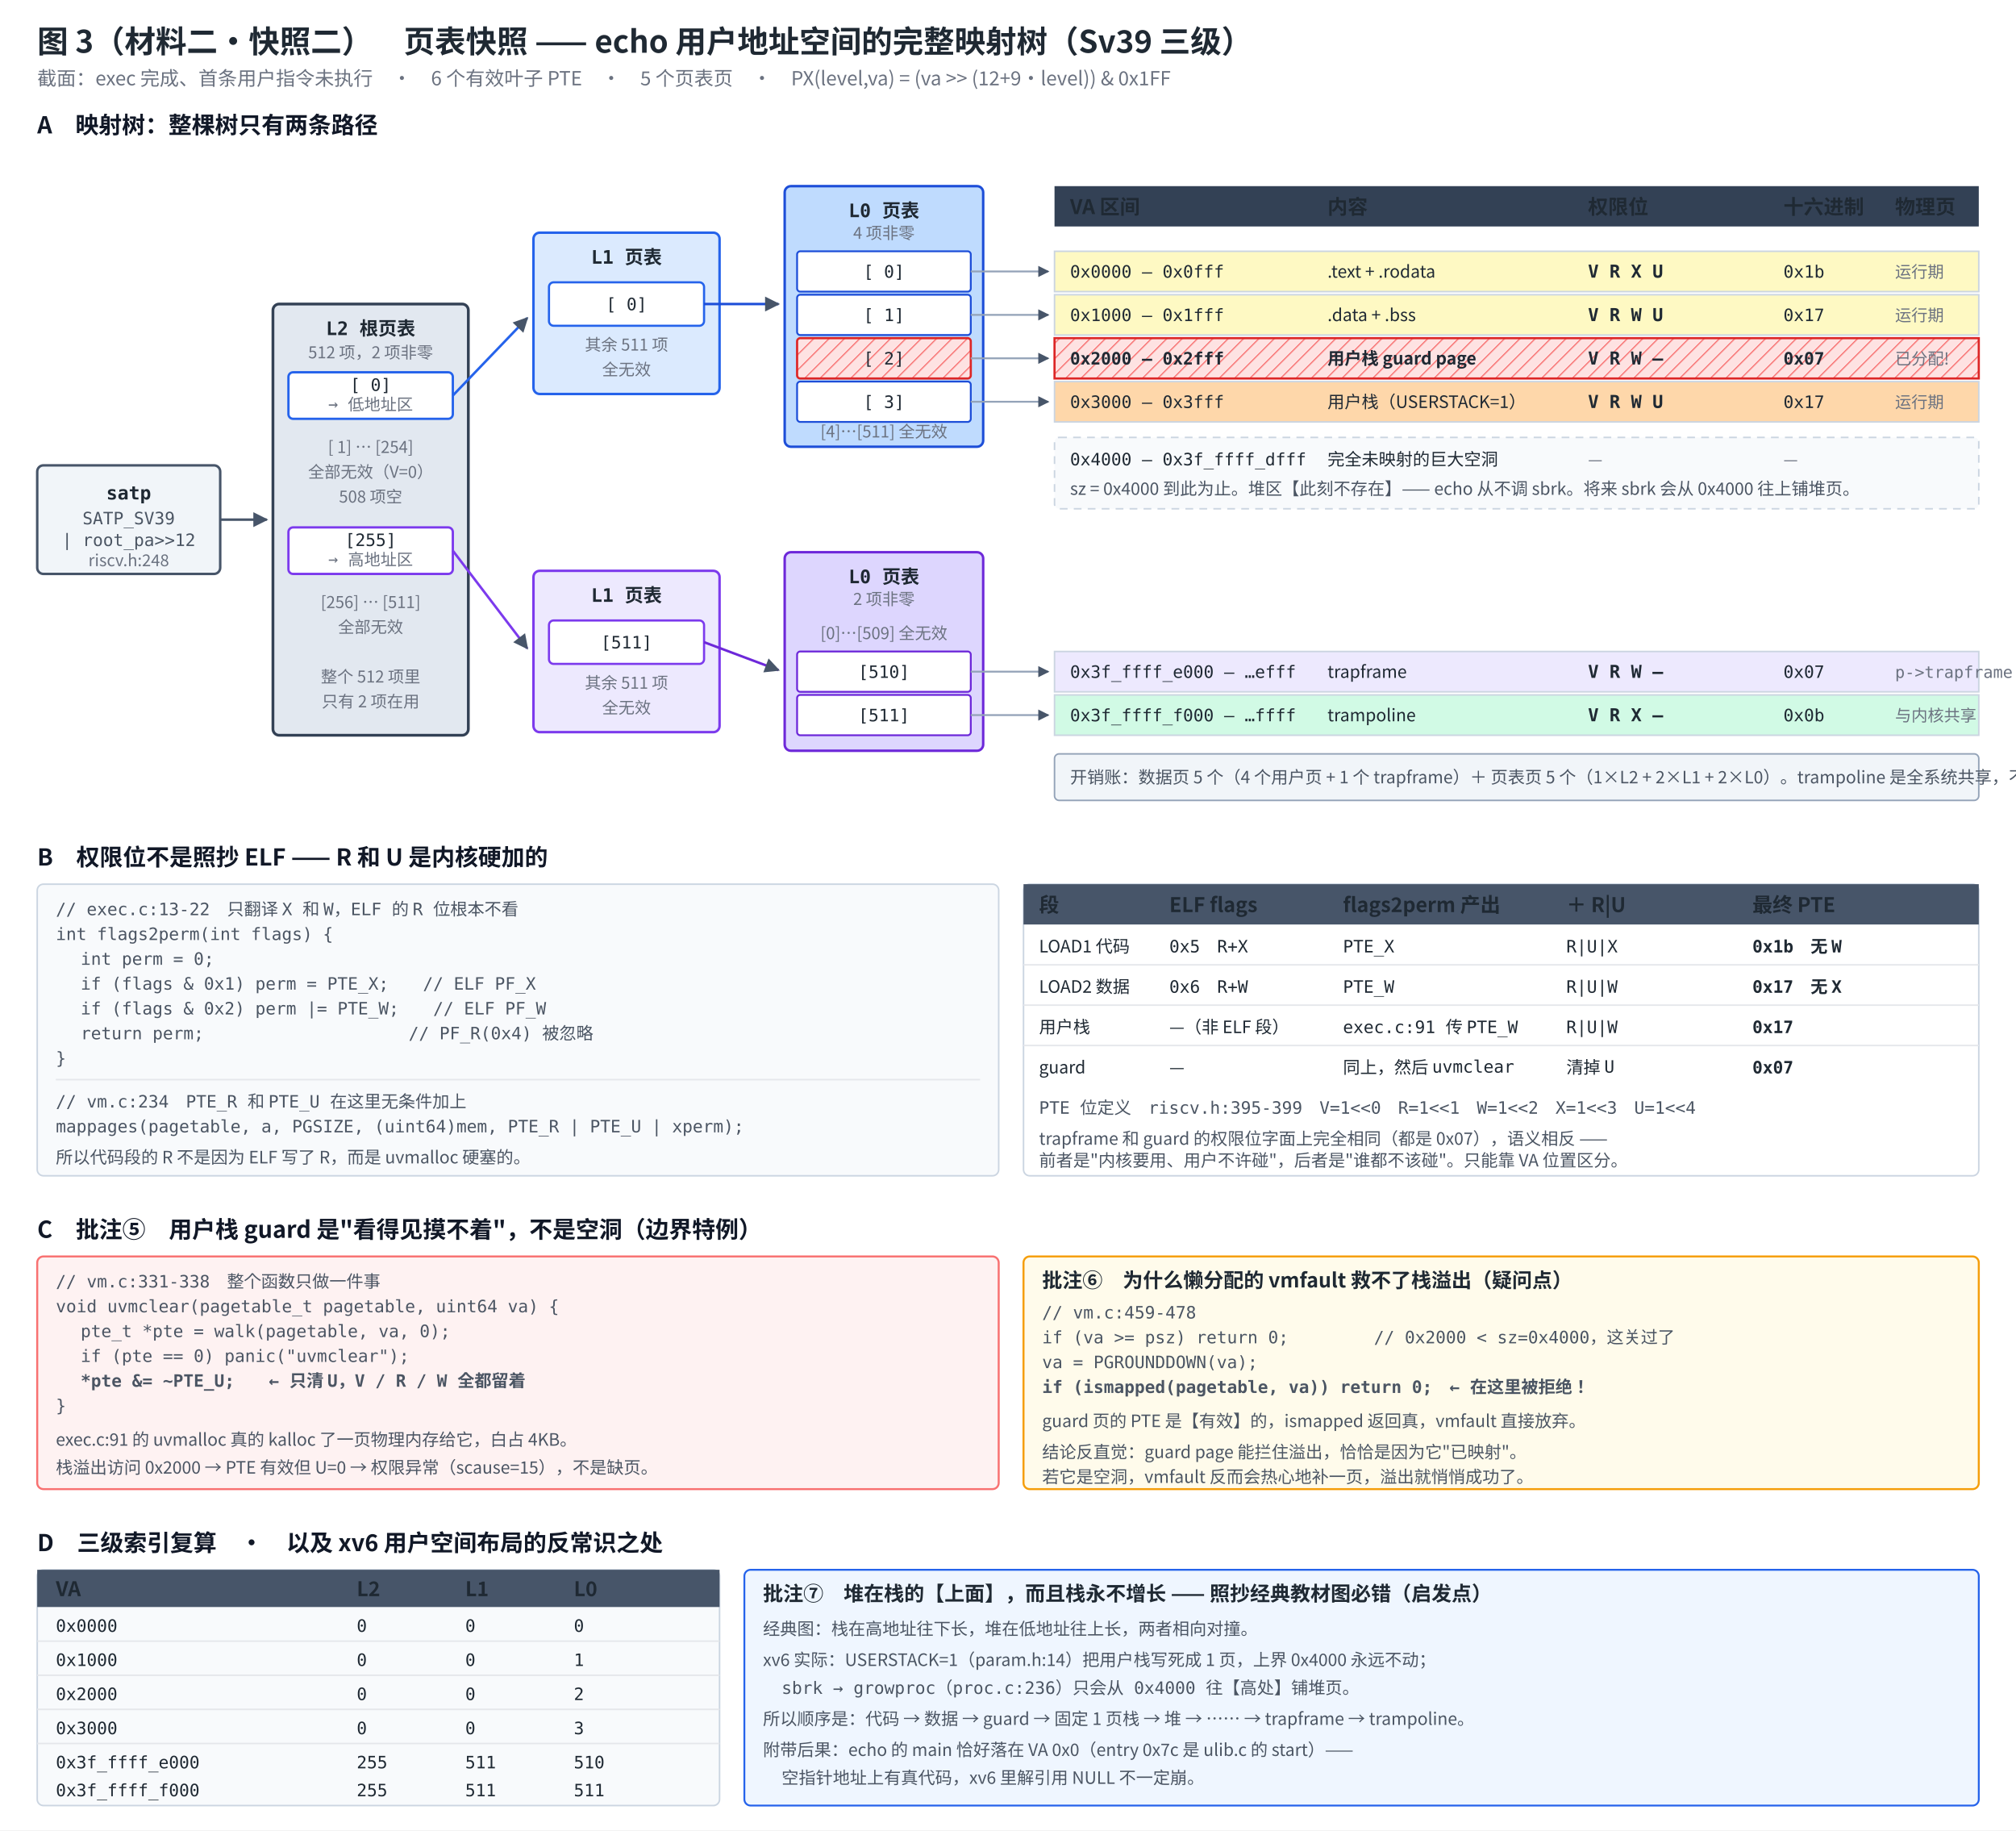
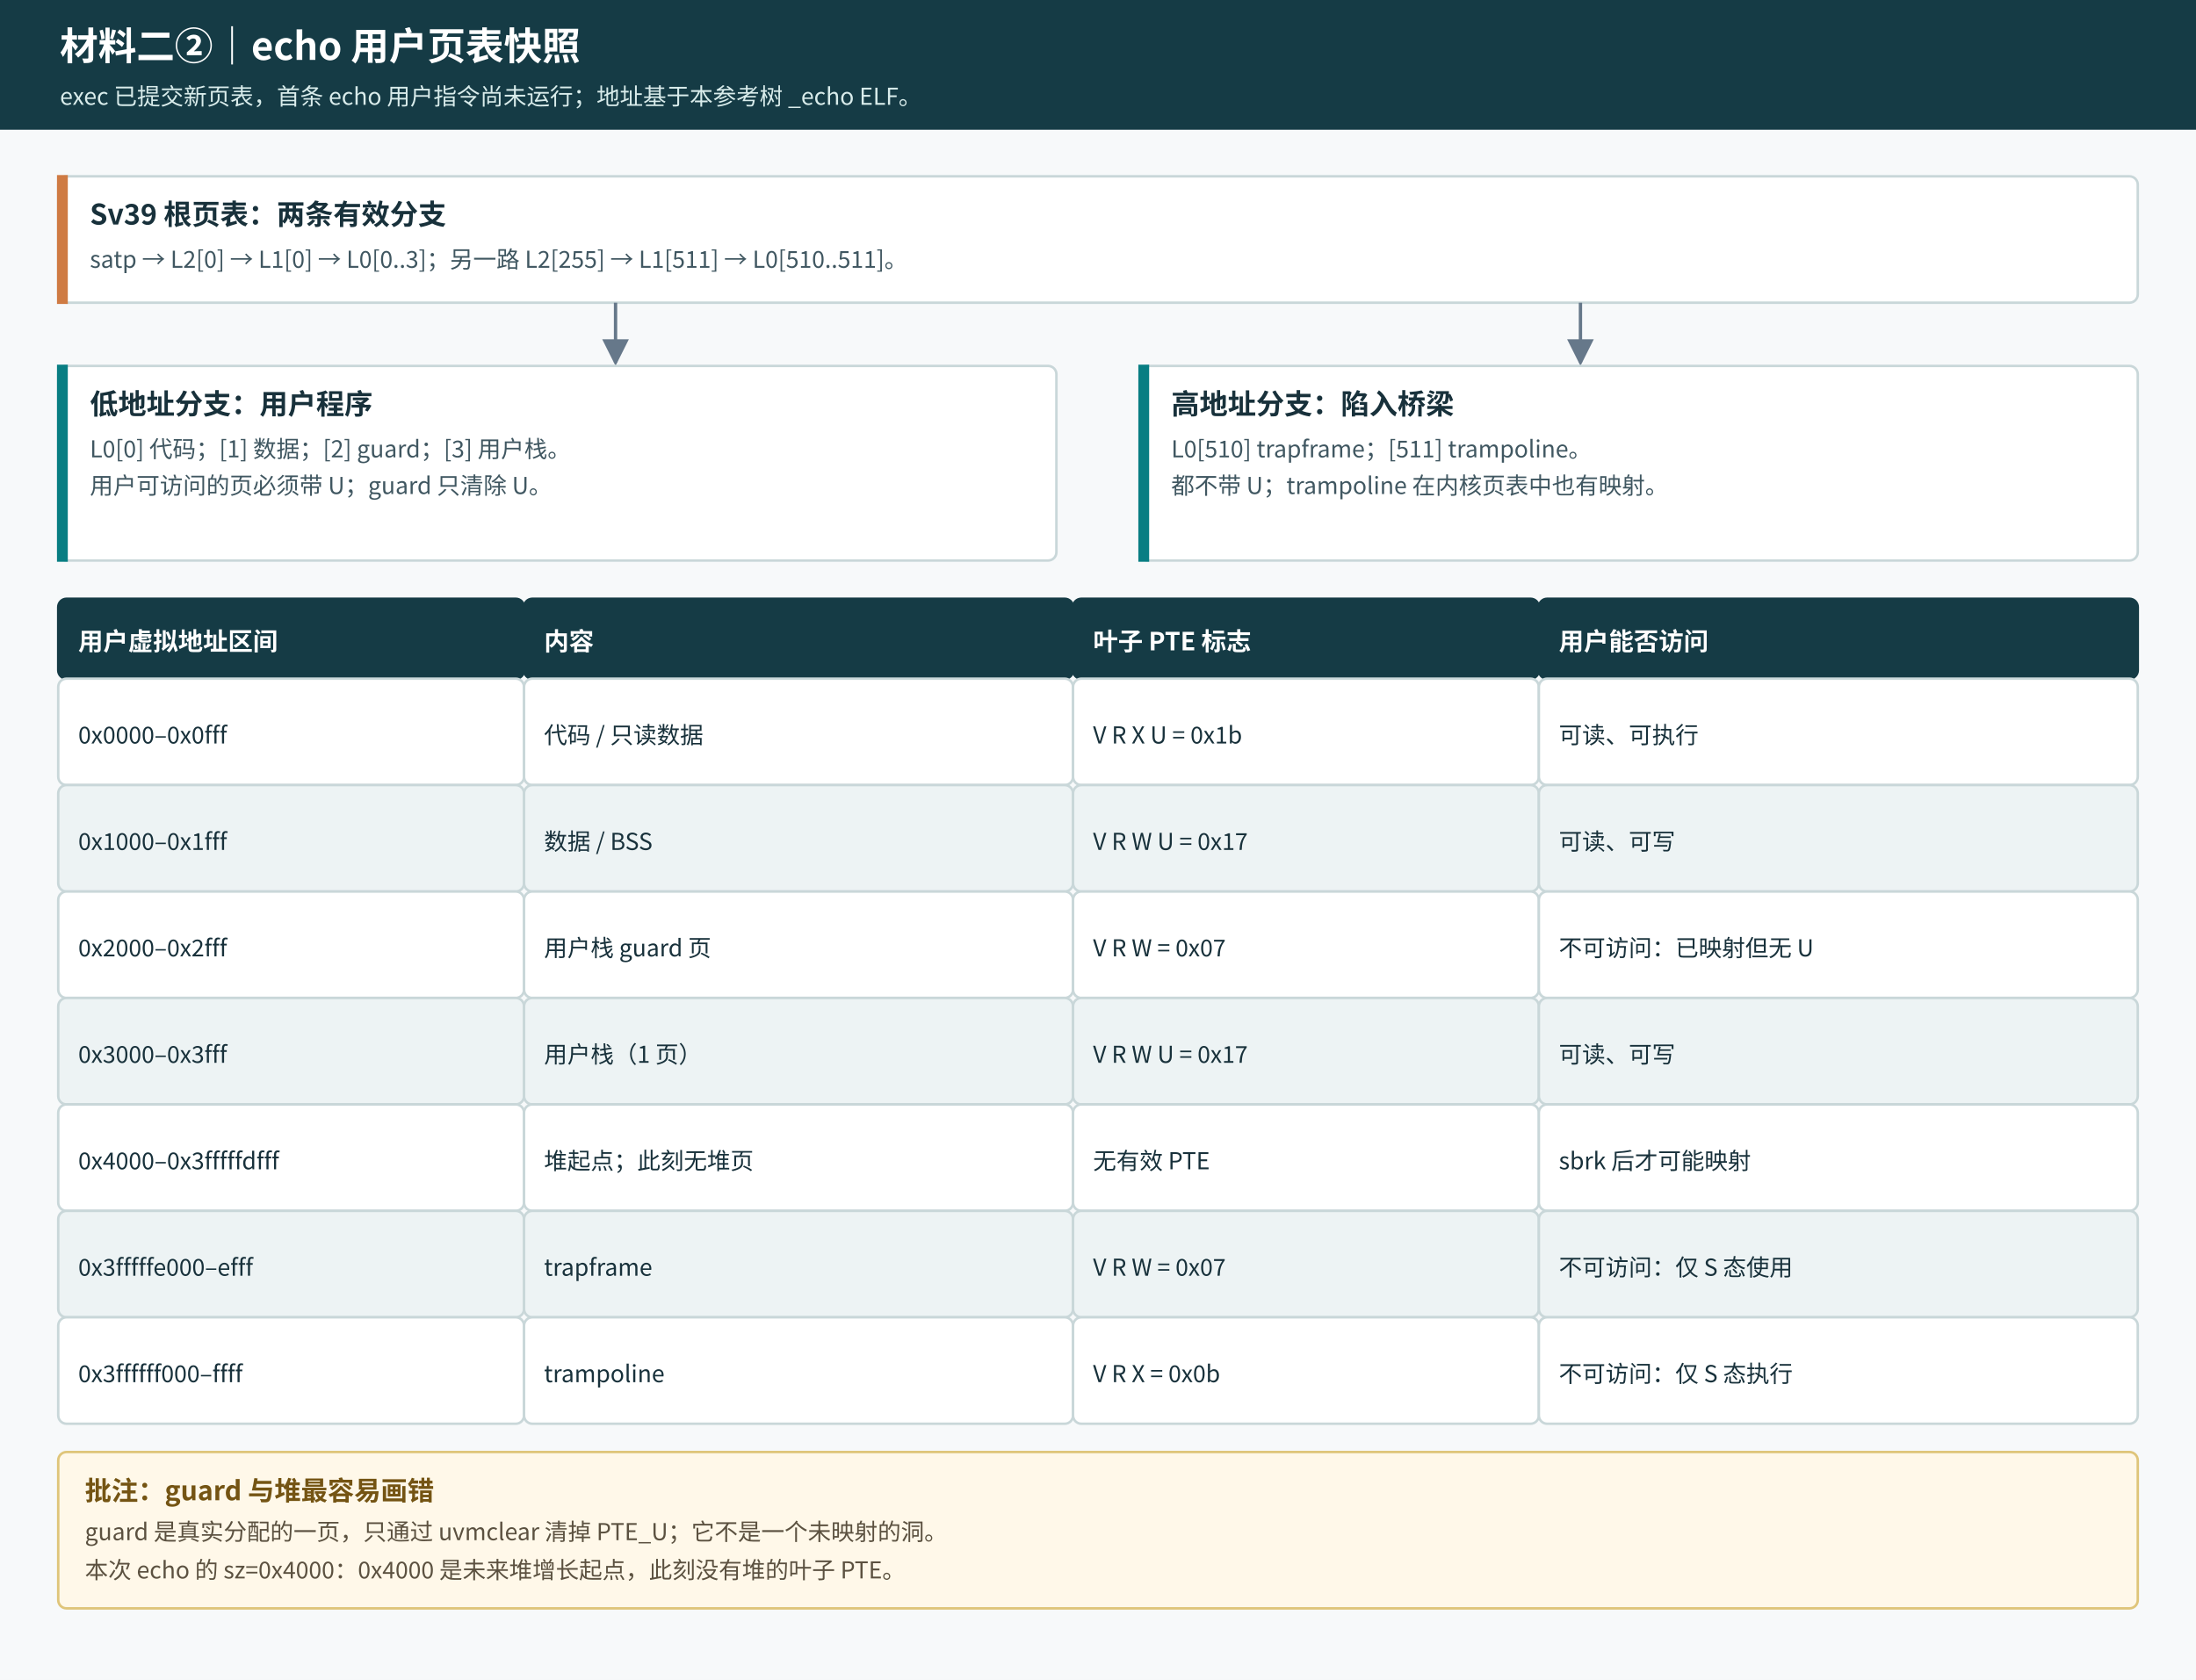
- <svg xmlns="http://www.w3.org/2000/svg" viewBox="0 0 1300 1180" width="1300" height="1180">
-   <style>
-  .t{font-family:"Microsoft YaHei","Noto Sans CJK SC","PingFang SC",sans-serif;fill:#1f2933}
-  .m{font-family:Consolas,"DejaVu Sans Mono",monospace;fill:#1f2933}
-  .ti{font-size:20px;font-weight:700}
-  .sub{font-size:12.5px;fill:#6b7280}
-  .h{font-size:15px;font-weight:700;fill:#111827}
-  .h2{font-size:13px;font-weight:700}
-  .bx{font-size:12px;font-weight:700}
-  .ix{font-size:11px}
-  .dt{font-size:11px;fill:#4b5563}
-  .cn{font-size:10.5px;fill:#6b7280}
-  .pm{font-size:11.5px;font-weight:700}
- </style>
+ <svg xmlns="http://www.w3.org/2000/svg" viewBox="0 0 1320 1010" width="1320" height="1010">
  <defs>
-     <marker id="a" viewBox="0 0 10 10" refX="9" refY="5" markerWidth="6" markerHeight="6" orient="auto-start-reverse">
-       <path d="M0,0 L10,5 L0,10 z" fill="#475569" />
+     <marker id="arrow" markerWidth="10" markerHeight="10" refX="8" refY="5" orient="auto">
+       <path d="M1 1 L9 5 L1 9 Z" fill="#66788A" />
    </marker>
-     <pattern id="hatch" width="7" height="7" patternTransform="rotate(45)" patternUnits="userSpaceOnUse">
-       <rect width="7" height="7" fill="#fee2e2" />
-       <line x1="0" y1="0" x2="0" y2="7" stroke="#f87171" stroke-width="1.5" />
-     </pattern>
  </defs>
-   <rect width="1300" height="1180" fill="#fff" />
-   <text class="t ti" x="24" y="34">图 3（材料二·快照二）　页表快照 —— echo 用户地址空间的完整映射树（Sv39 三级）</text>
-   <text class="t sub" x="24" y="55">截面：exec 完成、首条用户指令未执行　·　6 个有效叶子 PTE　·　5 个页表页　·　PX(level,va) = (va &gt;&gt; (12+9·level)) &amp; 0x1FF</text>
-   <text class="t h" x="24" y="86">A　映射树：整棵树只有两条路径</text>
-   <rect x="24" y="300" width="118" height="70" rx="4" fill="#f1f5f9" stroke="#475569" stroke-width="1.6" />
-   <text class="m bx" x="83" y="322" text-anchor="middle">satp</text>
-   <text class="m dt" x="83" y="338" text-anchor="middle">SATP_SV39</text>
-   <text class="m dt" x="83" y="352" text-anchor="middle">| root_pa&gt;&gt;12</text>
-   <text class="t cn" x="83" y="365" text-anchor="middle">riscv.h:248</text>
-   <rect x="176" y="196" width="126" height="278" rx="4" fill="#e2e8f0" stroke="#334155" stroke-width="1.8" />
-   <text class="m bx" x="239" y="216" text-anchor="middle">L2 根页表</text>
-   <text class="t cn" x="239" y="231" text-anchor="middle">512 项，2 项非零</text>
-   <rect x="186" y="240" width="106" height="30" rx="3" fill="#fff" stroke="#2563eb" stroke-width="1.5" />
-   <text class="m ix" x="239" y="252" text-anchor="middle">[  0]</text>
-   <text class="m cn" x="239" y="264" text-anchor="middle">→ 低地址区</text>
-   <text class="t cn" x="239" y="292" text-anchor="middle">[  1] … [254]</text>
-   <text class="t cn" x="239" y="308" text-anchor="middle">全部无效（V=0）</text>
-   <text class="t cn" x="239" y="324" text-anchor="middle">508 项空</text>
-   <rect x="186" y="340" width="106" height="30" rx="3" fill="#fff" stroke="#7c3aed" stroke-width="1.5" />
-   <text class="m ix" x="239" y="352" text-anchor="middle">[255]</text>
-   <text class="m cn" x="239" y="364" text-anchor="middle">→ 高地址区</text>
-   <text class="t cn" x="239" y="392" text-anchor="middle">[256] … [511]</text>
-   <text class="t cn" x="239" y="408" text-anchor="middle">全部无效</text>
-   <text class="t cn" x="239" y="440" text-anchor="middle">整个 512 项里</text>
-   <text class="t cn" x="239" y="456" text-anchor="middle">只有 2 项在用</text>
-   <line x1="142" y1="335" x2="172" y2="335" stroke="#475569" stroke-width="1.6" marker-end="url(#a)" />
-   <rect x="344" y="150" width="120" height="104" rx="4" fill="#dbeafe" stroke="#2563eb" stroke-width="1.6" />
-   <text class="m bx" x="404" y="170" text-anchor="middle">L1 页表</text>
-   <rect x="354" y="182" width="100" height="28" rx="3" fill="#fff" stroke="#2563eb" stroke-width="1.4" />
-   <text class="m ix" x="404" y="200" text-anchor="middle">[  0]</text>
-   <text class="t cn" x="404" y="226" text-anchor="middle">其余 511 项</text>
-   <text class="t cn" x="404" y="242" text-anchor="middle">全无效</text>
-   <path d="M292,255 L340,205" stroke="#2563eb" stroke-width="1.6" fill="none" marker-end="url(#a)" />
-   <rect x="344" y="368" width="120" height="104" rx="4" fill="#ede9fe" stroke="#7c3aed" stroke-width="1.6" />
-   <text class="m bx" x="404" y="388" text-anchor="middle">L1 页表</text>
-   <rect x="354" y="400" width="100" height="28" rx="3" fill="#fff" stroke="#7c3aed" stroke-width="1.4" />
-   <text class="m ix" x="404" y="418" text-anchor="middle">[511]</text>
-   <text class="t cn" x="404" y="444" text-anchor="middle">其余 511 项</text>
-   <text class="t cn" x="404" y="460" text-anchor="middle">全无效</text>
-   <path d="M292,355 L340,418" stroke="#7c3aed" stroke-width="1.6" fill="none" marker-end="url(#a)" />
-   <rect x="506" y="120" width="128" height="168" rx="4" fill="#bfdbfe" stroke="#1d4ed8" stroke-width="1.6" />
-   <text class="m bx" x="570" y="140" text-anchor="middle">L0 页表</text>
-   <text class="t cn" x="570" y="154" text-anchor="middle">4 项非零</text>
-   <rect x="514" y="162" width="112" height="26" rx="2" fill="#fff" stroke="#1d4ed8" stroke-width="1.2" />
-   <text class="m ix" x="570" y="179" text-anchor="middle">[  0]</text>
-   <rect x="514" y="190" width="112" height="26" rx="2" fill="#fff" stroke="#1d4ed8" stroke-width="1.2" />
-   <text class="m ix" x="570" y="207" text-anchor="middle">[  1]</text>
-   <rect x="514" y="218" width="112" height="26" rx="2" fill="url(#hatch)" stroke="#dc2626" stroke-width="1.4" />
-   <text class="m ix" x="570" y="235" text-anchor="middle">[  2]</text>
-   <rect x="514" y="246" width="112" height="26" rx="2" fill="#fff" stroke="#1d4ed8" stroke-width="1.2" />
-   <text class="m ix" x="570" y="263" text-anchor="middle">[  3]</text>
-   <text class="t cn" x="570" y="282" text-anchor="middle">[4]…[511] 全无效</text>
-   <path d="M454,196 L502,196" stroke="#1d4ed8" stroke-width="1.6" fill="none" marker-end="url(#a)" />
-   <rect x="506" y="356" width="128" height="128" rx="4" fill="#ddd6fe" stroke="#6d28d9" stroke-width="1.6" />
-   <text class="m bx" x="570" y="376" text-anchor="middle">L0 页表</text>
-   <text class="t cn" x="570" y="390" text-anchor="middle">2 项非零</text>
-   <text class="t cn" x="570" y="412" text-anchor="middle">[0]…[509] 全无效</text>
-   <rect x="514" y="420" width="112" height="26" rx="2" fill="#fff" stroke="#6d28d9" stroke-width="1.2" />
-   <text class="m ix" x="570" y="437" text-anchor="middle">[510]</text>
-   <rect x="514" y="448" width="112" height="26" rx="2" fill="#fff" stroke="#6d28d9" stroke-width="1.2" />
-   <text class="m ix" x="570" y="465" text-anchor="middle">[511]</text>
-   <path d="M454,414 L502,432" stroke="#6d28d9" stroke-width="1.6" fill="none" marker-end="url(#a)" />
-   <g stroke="#94a3b8" stroke-width="1.2" fill="none">
-     <line x1="626" y1="175" x2="676" y2="175" marker-end="url(#a)" />
-     <line x1="626" y1="203" x2="676" y2="203" marker-end="url(#a)" />
-     <line x1="626" y1="231" x2="676" y2="231" marker-end="url(#a)" />
-     <line x1="626" y1="259" x2="676" y2="259" marker-end="url(#a)" />
-     <line x1="626" y1="433" x2="676" y2="433" marker-end="url(#a)" />
-     <line x1="626" y1="461" x2="676" y2="461" marker-end="url(#a)" />
-   </g>
-   <rect x="680" y="120" width="596" height="26" fill="#334155" />
-   <text class="t h2" x="690" y="138" fill="#fff">VA 区间</text>
-   <text class="t h2" x="856" y="138" fill="#fff">内容</text>
-   <text class="t h2" x="1024" y="138" fill="#fff">权限位</text>
-   <text class="t h2" x="1150" y="138" fill="#fff">十六进制</text>
-   <text class="t h2" x="1222" y="138" fill="#fff">物理页</text>
-   <rect x="680" y="162" width="596" height="26" fill="#fef9c3" stroke="#cbd5e1" stroke-width="1" />
-   <text class="m ix" x="690" y="179">0x0000 – 0x0fff</text>
-   <text class="t ix" x="856" y="179">.text + .rodata</text>
-   <text class="m pm" x="1024" y="179" fill="#166534">V R X U</text>
-   <text class="m ix" x="1150" y="179">0x1b</text>
-   <text class="t cn" x="1222" y="179">运行期</text>
-   <rect x="680" y="190" width="596" height="26" fill="#fef9c3" stroke="#cbd5e1" stroke-width="1" />
-   <text class="m ix" x="690" y="207">0x1000 – 0x1fff</text>
-   <text class="t ix" x="856" y="207">.data + .bss</text>
-   <text class="m pm" x="1024" y="207" fill="#166534">V R W U</text>
-   <text class="m ix" x="1150" y="207">0x17</text>
-   <text class="t cn" x="1222" y="207">运行期</text>
-   <rect x="680" y="218" width="596" height="26" fill="url(#hatch)" stroke="#dc2626" stroke-width="1.4" />
-   <text class="m ix" x="690" y="235" font-weight="700">0x2000 – 0x2fff</text>
-   <text class="t ix" x="856" y="235" font-weight="700" fill="#991b1b">用户栈 guard page</text>
-   <text class="m pm" x="1024" y="235" fill="#991b1b">V R W ―</text>
-   <text class="m ix" x="1150" y="235" font-weight="700">0x07</text>
-   <text class="t cn" x="1222" y="235" fill="#991b1b">已分配!</text>
-   <rect x="680" y="246" width="596" height="26" fill="#fed7aa" stroke="#cbd5e1" stroke-width="1" />
-   <text class="m ix" x="690" y="263">0x3000 – 0x3fff</text>
-   <text class="t ix" x="856" y="263">用户栈（USERSTACK=1）</text>
-   <text class="m pm" x="1024" y="263" fill="#166534">V R W U</text>
-   <text class="m ix" x="1150" y="263">0x17</text>
-   <text class="t cn" x="1222" y="263">运行期</text>
-   <rect x="680" y="282" width="596" height="46" rx="3" fill="#f8fafc" stroke="#cbd5e1" stroke-width="1" stroke-dasharray="5 4" />
-   <text class="m ix" x="690" y="300">0x4000 – 0x3f_ffff_dfff</text>
-   <text class="t ix" x="856" y="300" fill="#6b7280">完全未映射的巨大空洞</text>
-   <text class="t cn" x="1024" y="300">—</text>
-   <text class="t cn" x="1150" y="300">—</text>
-   <text class="t dt" x="690" y="319">sz = 0x4000 到此为止。堆区【此刻不存在】—— echo 从不调 sbrk。将来 sbrk 会从 0x4000 往上铺堆页。</text>
-   <rect x="680" y="420" width="596" height="26" fill="#ede9fe" stroke="#cbd5e1" stroke-width="1" />
-   <text class="m ix" x="690" y="437">0x3f_ffff_e000 – …efff</text>
-   <text class="t ix" x="856" y="437">trapframe</text>
-   <text class="m pm" x="1024" y="437" fill="#6b21a8">V R W ―</text>
-   <text class="m ix" x="1150" y="437">0x07</text>
-   <text class="m cn" x="1222" y="437">p-&gt;trapframe</text>
-   <rect x="680" y="448" width="596" height="26" fill="#d1fae5" stroke="#cbd5e1" stroke-width="1" />
-   <text class="m ix" x="690" y="465">0x3f_ffff_f000 – …ffff</text>
-   <text class="t ix" x="856" y="465">trampoline</text>
-   <text class="m pm" x="1024" y="465" fill="#166534">V R X ―</text>
-   <text class="m ix" x="1150" y="465">0x0b</text>
-   <text class="t cn" x="1222" y="465">与内核共享</text>
-   <rect x="680" y="486" width="596" height="30" rx="3" fill="#f1f5f9" stroke="#94a3b8" stroke-width="1" />
-   <text class="t dt" x="690" y="505">开销账：数据页 5 个（4 个用户页 + 1 个 trapframe）＋ 页表页 5 个（1×L2 + 2×L1 + 2×L0）。trampoline 是全系统共享，不计入。</text>
-   <text class="t h" x="24" y="558">B　权限位不是照抄 ELF —— R 和 U 是内核硬加的</text>
-   <rect x="24" y="570" width="620" height="188" rx="4" fill="#f8fafc" stroke="#cbd5e1" stroke-width="1" />
-   <text class="m dt" x="36" y="590">// exec.c:13-22　只翻译 X 和 W，ELF 的 R 位根本不看</text>
-   <text class="m dt" x="36" y="606">int flags2perm(int flags) {</text>
-   <text class="m dt" x="52" y="622">int perm = 0;</text>
-   <text class="m dt" x="52" y="638">if (flags &amp; 0x1) perm  = PTE_X;　　// ELF PF_X</text>
-   <text class="m dt" x="52" y="654">if (flags &amp; 0x2) perm |= PTE_W;　　// ELF PF_W</text>
-   <text class="m dt" x="52" y="670">return perm;　　　　　　　　　　　　// PF_R(0x4) 被忽略</text>
-   <text class="m dt" x="36" y="686">}</text>
-   <line x1="36" y1="696" x2="632" y2="696" stroke="#e5e7eb" stroke-width="1" />
-   <text class="m dt" x="36" y="714">// vm.c:234　PTE_R 和 PTE_U 在这里无条件加上</text>
-   <text class="m dt" x="36" y="730">mappages(pagetable, a, PGSIZE, (uint64)mem, PTE_R | PTE_U | xperm);</text>
-   <text class="t dt" x="36" y="750" fill="#b91c1c">所以代码段的 R 不是因为 ELF 写了 R，而是 uvmalloc 硬塞的。</text>
-   <rect x="660" y="570" width="616" height="188" rx="4" fill="#fff" stroke="#cbd5e1" stroke-width="1" />
-   <rect x="660" y="570" width="616" height="26" fill="#475569" />
-   <text class="t h2" x="670" y="588" fill="#fff">段</text>
-   <text class="t h2" x="754" y="588" fill="#fff">ELF flags</text>
-   <text class="t h2" x="866" y="588" fill="#fff">flags2perm 产出</text>
-   <text class="t h2" x="1010" y="588" fill="#fff">＋ R|U</text>
-   <text class="t h2" x="1130" y="588" fill="#fff">最终 PTE</text>
-   <g stroke="#e5e7eb" stroke-width="1">
-     <line x1="660" y1="622" x2="1276" y2="622" />
-     <line x1="660" y1="648" x2="1276" y2="648" />
-     <line x1="660" y1="674" x2="1276" y2="674" />
-   </g>
-   <text class="t ix" x="670" y="614">LOAD1 代码</text>
-   <text class="m ix" x="754" y="614">0x5　R+X</text>
-   <text class="m ix" x="866" y="614">PTE_X</text>
-   <text class="m ix" x="1010" y="614">R|U|X</text>
-   <text class="m ix" x="1130" y="614" font-weight="700">0x1b　无 W</text>
-   <text class="t ix" x="670" y="640">LOAD2 数据</text>
-   <text class="m ix" x="754" y="640">0x6　R+W</text>
-   <text class="m ix" x="866" y="640">PTE_W</text>
-   <text class="m ix" x="1010" y="640">R|U|W</text>
-   <text class="m ix" x="1130" y="640" font-weight="700">0x17　无 X</text>
-   <text class="t ix" x="670" y="666">用户栈</text>
-   <text class="t ix" x="754" y="666">—（非 ELF 段）</text>
-   <text class="m ix" x="866" y="666">exec.c:91 传 PTE_W</text>
-   <text class="m ix" x="1010" y="666">R|U|W</text>
-   <text class="m ix" x="1130" y="666" font-weight="700">0x17</text>
-   <text class="t ix" x="670" y="692">guard</text>
-   <text class="t ix" x="754" y="692">—</text>
-   <text class="m ix" x="866" y="692">同上，然后 uvmclear</text>
-   <text class="m ix" x="1010" y="692">清掉 U</text>
-   <text class="m ix" x="1130" y="692" font-weight="700" fill="#991b1b">0x07</text>
-   <text class="m dt" x="670" y="718">PTE 位定义　riscv.h:395-399　V=1&lt;&lt;0　R=1&lt;&lt;1　W=1&lt;&lt;2　X=1&lt;&lt;3　U=1&lt;&lt;4</text>
-   <text class="t dt" x="670" y="738" fill="#b91c1c">trapframe 和 guard 的权限位字面上完全相同（都是 0x07），语义相反 ——</text>
-   <text class="t dt" x="670" y="752" fill="#b91c1c">前者是"内核要用、用户不许碰"，后者是"谁都不该碰"。只能靠 VA 位置区分。</text>
-   <text class="t h" x="24" y="798">C　批注⑤　用户栈 guard 是"看得见摸不着"，不是空洞（边界特例）</text>
-   <rect x="24" y="810" width="620" height="150" rx="4" fill="#fef2f2" stroke="#f87171" stroke-width="1.3" />
-   <text class="m dt" x="36" y="830">// vm.c:331-338　整个函数只做一件事</text>
-   <text class="m dt" x="36" y="846">void uvmclear(pagetable_t pagetable, uint64 va) {</text>
-   <text class="m dt" x="52" y="862">pte_t *pte = walk(pagetable, va, 0);</text>
-   <text class="m dt" x="52" y="878">if (pte == 0) panic("uvmclear");</text>
-   <text class="m dt" x="52" y="894" font-weight="700" fill="#991b1b">*pte &amp;= ~PTE_U;　　← 只清 U，V / R / W 全都留着</text>
-   <text class="m dt" x="36" y="910">}</text>
-   <text class="t dt" x="36" y="932" fill="#991b1b">exec.c:91 的 uvmalloc 真的 kalloc 了一页物理内存给它，白占 4KB。</text>
-   <text class="t dt" x="36" y="950" fill="#991b1b">栈溢出访问 0x2000 → PTE 有效但 U=0 → 权限异常（scause=15），不是缺页。</text>
-   <rect x="660" y="810" width="616" height="150" rx="4" fill="#fffbeb" stroke="#f59e0b" stroke-width="1.3" />
-   <text class="t h2" x="672" y="830" fill="#92400e">批注⑥　为什么懒分配的 vmfault 救不了栈溢出（疑问点）</text>
-   <text class="m dt" x="672" y="850">// vm.c:459-478</text>
-   <text class="m dt" x="672" y="866">if (va &gt;= psz) return 0;　　　　　// 0x2000 &lt; sz=0x4000，这关过了</text>
-   <text class="m dt" x="672" y="882">va = PGROUNDDOWN(va);</text>
-   <text class="m dt" x="672" y="898" font-weight="700" fill="#92400e">if (ismapped(pagetable, va)) return 0;　← 在这里被拒绝！</text>
-   <text class="t dt" x="672" y="920" fill="#92400e">guard 页的 PTE 是【有效】的，ismapped 返回真，vmfault 直接放弃。</text>
-   <text class="t dt" x="672" y="940" fill="#b91c1c">结论反直觉：guard page 能拦住溢出，恰恰是因为它"已映射"。</text>
-   <text class="t dt" x="672" y="956" fill="#92400e">若它是空洞，vmfault 反而会热心地补一页，溢出就悄悄成功了。</text>
-   <text class="t h" x="24" y="1000">D　三级索引复算　·　以及 xv6 用户空间布局的反常识之处</text>
-   <rect x="24" y="1012" width="440" height="152" rx="4" fill="#f8fafc" stroke="#cbd5e1" stroke-width="1" />
-   <rect x="24" y="1012" width="440" height="24" fill="#475569" />
-   <text class="t h2" x="36" y="1029" fill="#fff">VA</text>
-   <text class="t h2" x="230" y="1029" fill="#fff">L2</text>
-   <text class="t h2" x="300" y="1029" fill="#fff">L1</text>
-   <text class="t h2" x="370" y="1029" fill="#fff">L0</text>
-   <g stroke="#e5e7eb" stroke-width="1">
-     <line x1="24" y1="1058" x2="464" y2="1058" />
-     <line x1="24" y1="1080" x2="464" y2="1080" />
-     <line x1="24" y1="1102" x2="464" y2="1102" />
-     <line x1="24" y1="1124" x2="464" y2="1124" />
-   </g>
-   <text class="m ix" x="36" y="1052">0x0000</text>
-   <text class="m ix" x="230" y="1052">0</text>
-   <text class="m ix" x="300" y="1052">0</text>
-   <text class="m ix" x="370" y="1052">0</text>
-   <text class="m ix" x="36" y="1074">0x1000</text>
-   <text class="m ix" x="230" y="1074">0</text>
-   <text class="m ix" x="300" y="1074">0</text>
-   <text class="m ix" x="370" y="1074">1</text>
-   <text class="m ix" x="36" y="1096">0x2000</text>
-   <text class="m ix" x="230" y="1096">0</text>
-   <text class="m ix" x="300" y="1096">0</text>
-   <text class="m ix" x="370" y="1096">2</text>
-   <text class="m ix" x="36" y="1118">0x3000</text>
-   <text class="m ix" x="230" y="1118">0</text>
-   <text class="m ix" x="300" y="1118">0</text>
-   <text class="m ix" x="370" y="1118">3</text>
-   <text class="m ix" x="36" y="1140">0x3f_ffff_e000</text>
-   <text class="m ix" x="230" y="1140">255</text>
-   <text class="m ix" x="300" y="1140">511</text>
-   <text class="m ix" x="370" y="1140">510</text>
-   <text class="m ix" x="36" y="1158">0x3f_ffff_f000</text>
-   <text class="m ix" x="230" y="1158">255</text>
-   <text class="m ix" x="300" y="1158">511</text>
-   <text class="m ix" x="370" y="1158">511</text>
-   <rect x="480" y="1012" width="796" height="152" rx="4" fill="#eff6ff" stroke="#2563eb" stroke-width="1.2" />
-   <text class="t h2" x="492" y="1032" fill="#1e40af">批注⑦　堆在栈的【上面】，而且栈永不增长 —— 照抄经典教材图必错（启发点）</text>
-   <text class="t dt" x="492" y="1054">经典图：栈在高地址往下长，堆在低地址往上长，两者相向对撞。</text>
-   <text class="t dt" x="492" y="1074" fill="#1d4ed8">xv6 实际：USERSTACK=1（param.h:14）把用户栈写死成 1 页，上界 0x4000 永远不动；</text>
-   <text class="m dt" x="504" y="1092" fill="#1d4ed8">sbrk → growproc（proc.c:236）只会从 0x4000 往【高处】铺堆页。</text>
-   <text class="t dt" x="492" y="1112">所以顺序是：代码 → 数据 → guard → 固定 1 页栈 → 堆 → …… → trapframe → trampoline。</text>
-   <text class="t dt" x="492" y="1132" fill="#b91c1c">附带后果：echo 的 main 恰好落在 VA 0x0（entry 0x7c 是 ulib.c 的 start）——</text>
-   <text class="t dt" x="504" y="1150" fill="#b91c1c">空指针地址上有真代码，xv6 里解引用 NULL 不一定崩。</text>
+   <rect width="1320" height="1010" fill="#F7F9FA" />
+   <rect width="1320" height="78" fill="#153B45" />
+   <text x="36" y="36" fill="#FFFFFF" font-family="Microsoft YaHei, Noto Sans CJK SC, sans-serif" font-size="23" font-weight="bold" text-anchor="start">材料二②｜echo 用户页表快照</text>
+   <text x="36" y="63" fill="#D9ECEB" font-family="Microsoft YaHei, Noto Sans CJK SC, sans-serif" font-size="14" font-weight="normal" text-anchor="start">exec 已提交新页表，首条 echo 用户指令尚未运行；地址基于本参考树 _echo ELF。</text>
+   <rect x="35" y="106" width="1250" height="76" rx="5" fill="#FFFFFF" stroke="#C9D7D9" stroke-width="1.5" />
+   <rect x="35" y="106" width="5" height="76" rx="0" fill="#CF7B43" stroke="#CF7B43" stroke-width="1.5" />
+   <text x="54" y="135" fill="#18313B" font-family="Microsoft YaHei, Noto Sans CJK SC, sans-serif" font-size="17" font-weight="bold" text-anchor="start">Sv39 根页表：两条有效分支</text>
+   <text x="54" y="161" fill="#405761" font-family="Microsoft YaHei, Noto Sans CJK SC, sans-serif" font-size="14" font-weight="normal" text-anchor="start">satp → L2[0] → L1[0] → L0[0..3]；另一路 L2[255] → L1[511] → L0[510..511]。</text>
+   <line x1="370" y1="182" x2="370" y2="218" stroke="#66788A" stroke-width="2" marker-end="url(#arrow)" />
+   <line x1="950" y1="182" x2="950" y2="218" stroke="#66788A" stroke-width="2" marker-end="url(#arrow)" />
+   <rect x="35" y="220" width="600" height="117" rx="5" fill="#FFFFFF" stroke="#C9D7D9" stroke-width="1.5" />
+   <rect x="35" y="220" width="5" height="117" rx="0" fill="#087E83" stroke="#087E83" stroke-width="1.5" />
+   <text x="54" y="249" fill="#18313B" font-family="Microsoft YaHei, Noto Sans CJK SC, sans-serif" font-size="17" font-weight="bold" text-anchor="start">低地址分支：用户程序</text>
+   <text x="54" y="275" fill="#405761" font-family="Microsoft YaHei, Noto Sans CJK SC, sans-serif" font-size="14" font-weight="normal" text-anchor="start">L0[0] 代码；[1] 数据；[2] guard；[3] 用户栈。</text>
+   <text x="54" y="297" fill="#405761" font-family="Microsoft YaHei, Noto Sans CJK SC, sans-serif" font-size="14" font-weight="normal" text-anchor="start">用户可访问的页必须带 U；guard 只清除 U。</text>
+   <rect x="685" y="220" width="600" height="117" rx="5" fill="#FFFFFF" stroke="#C9D7D9" stroke-width="1.5" />
+   <rect x="685" y="220" width="5" height="117" rx="0" fill="#087E83" stroke="#087E83" stroke-width="1.5" />
+   <text x="704" y="249" fill="#18313B" font-family="Microsoft YaHei, Noto Sans CJK SC, sans-serif" font-size="17" font-weight="bold" text-anchor="start">高地址分支：陷入桥梁</text>
+   <text x="704" y="275" fill="#405761" font-family="Microsoft YaHei, Noto Sans CJK SC, sans-serif" font-size="14" font-weight="normal" text-anchor="start">L0[510] trapframe；[511] trampoline。</text>
+   <text x="704" y="297" fill="#405761" font-family="Microsoft YaHei, Noto Sans CJK SC, sans-serif" font-size="14" font-weight="normal" text-anchor="start">都不带 U；trampoline 在内核页表中也有映射。</text>
+   <rect x="35" y="360" width="280" height="48" rx="5" fill="#153B45" stroke="#153B45" stroke-width="1.5" />
+   <text x="47" y="391" fill="#FFFFFF" font-family="Microsoft YaHei, Noto Sans CJK SC, sans-serif" font-size="15" font-weight="bold" text-anchor="start">用户虚拟地址区间</text>
+   <rect x="315" y="360" width="330" height="48" rx="5" fill="#153B45" stroke="#153B45" stroke-width="1.5" />
+   <text x="327" y="391" fill="#FFFFFF" font-family="Microsoft YaHei, Noto Sans CJK SC, sans-serif" font-size="15" font-weight="bold" text-anchor="start">内容</text>
+   <rect x="645" y="360" width="280" height="48" rx="5" fill="#153B45" stroke="#153B45" stroke-width="1.5" />
+   <text x="657" y="391" fill="#FFFFFF" font-family="Microsoft YaHei, Noto Sans CJK SC, sans-serif" font-size="15" font-weight="bold" text-anchor="start">叶子 PTE 标志</text>
+   <rect x="925" y="360" width="360" height="48" rx="5" fill="#153B45" stroke="#153B45" stroke-width="1.5" />
+   <text x="937" y="391" fill="#FFFFFF" font-family="Microsoft YaHei, Noto Sans CJK SC, sans-serif" font-size="15" font-weight="bold" text-anchor="start">用户能否访问</text>
+   <rect x="35" y="408" width="280" height="64" rx="5" fill="#FFFFFF" stroke="#C9D7D9" stroke-width="1.5" />
+   <text x="47" y="447" fill="#18313B" font-family="Microsoft YaHei, Noto Sans CJK SC, sans-serif" font-size="14" font-weight="normal" text-anchor="start">0x0000–0x0fff</text>
+   <rect x="315" y="408" width="330" height="64" rx="5" fill="#FFFFFF" stroke="#C9D7D9" stroke-width="1.5" />
+   <text x="327" y="447" fill="#18313B" font-family="Microsoft YaHei, Noto Sans CJK SC, sans-serif" font-size="14" font-weight="normal" text-anchor="start">代码 / 只读数据</text>
+   <rect x="645" y="408" width="280" height="64" rx="5" fill="#FFFFFF" stroke="#C9D7D9" stroke-width="1.5" />
+   <text x="657" y="447" fill="#18313B" font-family="Microsoft YaHei, Noto Sans CJK SC, sans-serif" font-size="14" font-weight="normal" text-anchor="start">V R X U = 0x1b</text>
+   <rect x="925" y="408" width="360" height="64" rx="5" fill="#FFFFFF" stroke="#C9D7D9" stroke-width="1.5" />
+   <text x="937" y="447" fill="#18313B" font-family="Microsoft YaHei, Noto Sans CJK SC, sans-serif" font-size="14" font-weight="normal" text-anchor="start">可读、可执行</text>
+   <rect x="35" y="472" width="280" height="64" rx="5" fill="#EDF3F4" stroke="#C9D7D9" stroke-width="1.5" />
+   <text x="47" y="511" fill="#18313B" font-family="Microsoft YaHei, Noto Sans CJK SC, sans-serif" font-size="14" font-weight="normal" text-anchor="start">0x1000–0x1fff</text>
+   <rect x="315" y="472" width="330" height="64" rx="5" fill="#EDF3F4" stroke="#C9D7D9" stroke-width="1.5" />
+   <text x="327" y="511" fill="#18313B" font-family="Microsoft YaHei, Noto Sans CJK SC, sans-serif" font-size="14" font-weight="normal" text-anchor="start">数据 / BSS</text>
+   <rect x="645" y="472" width="280" height="64" rx="5" fill="#EDF3F4" stroke="#C9D7D9" stroke-width="1.5" />
+   <text x="657" y="511" fill="#18313B" font-family="Microsoft YaHei, Noto Sans CJK SC, sans-serif" font-size="14" font-weight="normal" text-anchor="start">V R W U = 0x17</text>
+   <rect x="925" y="472" width="360" height="64" rx="5" fill="#EDF3F4" stroke="#C9D7D9" stroke-width="1.5" />
+   <text x="937" y="511" fill="#18313B" font-family="Microsoft YaHei, Noto Sans CJK SC, sans-serif" font-size="14" font-weight="normal" text-anchor="start">可读、可写</text>
+   <rect x="35" y="536" width="280" height="64" rx="5" fill="#FFFFFF" stroke="#C9D7D9" stroke-width="1.5" />
+   <text x="47" y="575" fill="#18313B" font-family="Microsoft YaHei, Noto Sans CJK SC, sans-serif" font-size="14" font-weight="normal" text-anchor="start">0x2000–0x2fff</text>
+   <rect x="315" y="536" width="330" height="64" rx="5" fill="#FFFFFF" stroke="#C9D7D9" stroke-width="1.5" />
+   <text x="327" y="575" fill="#18313B" font-family="Microsoft YaHei, Noto Sans CJK SC, sans-serif" font-size="14" font-weight="normal" text-anchor="start">用户栈 guard 页</text>
+   <rect x="645" y="536" width="280" height="64" rx="5" fill="#FFFFFF" stroke="#C9D7D9" stroke-width="1.5" />
+   <text x="657" y="575" fill="#18313B" font-family="Microsoft YaHei, Noto Sans CJK SC, sans-serif" font-size="14" font-weight="normal" text-anchor="start">V R W = 0x07</text>
+   <rect x="925" y="536" width="360" height="64" rx="5" fill="#FFFFFF" stroke="#C9D7D9" stroke-width="1.5" />
+   <text x="937" y="575" fill="#18313B" font-family="Microsoft YaHei, Noto Sans CJK SC, sans-serif" font-size="14" font-weight="normal" text-anchor="start">不可访问：已映射但无 U</text>
+   <rect x="35" y="600" width="280" height="64" rx="5" fill="#EDF3F4" stroke="#C9D7D9" stroke-width="1.5" />
+   <text x="47" y="639" fill="#18313B" font-family="Microsoft YaHei, Noto Sans CJK SC, sans-serif" font-size="14" font-weight="normal" text-anchor="start">0x3000–0x3fff</text>
+   <rect x="315" y="600" width="330" height="64" rx="5" fill="#EDF3F4" stroke="#C9D7D9" stroke-width="1.5" />
+   <text x="327" y="639" fill="#18313B" font-family="Microsoft YaHei, Noto Sans CJK SC, sans-serif" font-size="14" font-weight="normal" text-anchor="start">用户栈（1 页）</text>
+   <rect x="645" y="600" width="280" height="64" rx="5" fill="#EDF3F4" stroke="#C9D7D9" stroke-width="1.5" />
+   <text x="657" y="639" fill="#18313B" font-family="Microsoft YaHei, Noto Sans CJK SC, sans-serif" font-size="14" font-weight="normal" text-anchor="start">V R W U = 0x17</text>
+   <rect x="925" y="600" width="360" height="64" rx="5" fill="#EDF3F4" stroke="#C9D7D9" stroke-width="1.5" />
+   <text x="937" y="639" fill="#18313B" font-family="Microsoft YaHei, Noto Sans CJK SC, sans-serif" font-size="14" font-weight="normal" text-anchor="start">可读、可写</text>
+   <rect x="35" y="664" width="280" height="64" rx="5" fill="#FFFFFF" stroke="#C9D7D9" stroke-width="1.5" />
+   <text x="47" y="703" fill="#18313B" font-family="Microsoft YaHei, Noto Sans CJK SC, sans-serif" font-size="14" font-weight="normal" text-anchor="start">0x4000–0x3fffffdfff</text>
+   <rect x="315" y="664" width="330" height="64" rx="5" fill="#FFFFFF" stroke="#C9D7D9" stroke-width="1.5" />
+   <text x="327" y="703" fill="#18313B" font-family="Microsoft YaHei, Noto Sans CJK SC, sans-serif" font-size="14" font-weight="normal" text-anchor="start">堆起点；此刻无堆页</text>
+   <rect x="645" y="664" width="280" height="64" rx="5" fill="#FFFFFF" stroke="#C9D7D9" stroke-width="1.5" />
+   <text x="657" y="703" fill="#18313B" font-family="Microsoft YaHei, Noto Sans CJK SC, sans-serif" font-size="14" font-weight="normal" text-anchor="start">无有效 PTE</text>
+   <rect x="925" y="664" width="360" height="64" rx="5" fill="#FFFFFF" stroke="#C9D7D9" stroke-width="1.5" />
+   <text x="937" y="703" fill="#18313B" font-family="Microsoft YaHei, Noto Sans CJK SC, sans-serif" font-size="14" font-weight="normal" text-anchor="start">sbrk 后才可能映射</text>
+   <rect x="35" y="728" width="280" height="64" rx="5" fill="#EDF3F4" stroke="#C9D7D9" stroke-width="1.5" />
+   <text x="47" y="767" fill="#18313B" font-family="Microsoft YaHei, Noto Sans CJK SC, sans-serif" font-size="14" font-weight="normal" text-anchor="start">0x3fffffe000–efff</text>
+   <rect x="315" y="728" width="330" height="64" rx="5" fill="#EDF3F4" stroke="#C9D7D9" stroke-width="1.5" />
+   <text x="327" y="767" fill="#18313B" font-family="Microsoft YaHei, Noto Sans CJK SC, sans-serif" font-size="14" font-weight="normal" text-anchor="start">trapframe</text>
+   <rect x="645" y="728" width="280" height="64" rx="5" fill="#EDF3F4" stroke="#C9D7D9" stroke-width="1.5" />
+   <text x="657" y="767" fill="#18313B" font-family="Microsoft YaHei, Noto Sans CJK SC, sans-serif" font-size="14" font-weight="normal" text-anchor="start">V R W = 0x07</text>
+   <rect x="925" y="728" width="360" height="64" rx="5" fill="#EDF3F4" stroke="#C9D7D9" stroke-width="1.5" />
+   <text x="937" y="767" fill="#18313B" font-family="Microsoft YaHei, Noto Sans CJK SC, sans-serif" font-size="14" font-weight="normal" text-anchor="start">不可访问：仅 S 态使用</text>
+   <rect x="35" y="792" width="280" height="64" rx="5" fill="#FFFFFF" stroke="#C9D7D9" stroke-width="1.5" />
+   <text x="47" y="831" fill="#18313B" font-family="Microsoft YaHei, Noto Sans CJK SC, sans-serif" font-size="14" font-weight="normal" text-anchor="start">0x3ffffff000–ffff</text>
+   <rect x="315" y="792" width="330" height="64" rx="5" fill="#FFFFFF" stroke="#C9D7D9" stroke-width="1.5" />
+   <text x="327" y="831" fill="#18313B" font-family="Microsoft YaHei, Noto Sans CJK SC, sans-serif" font-size="14" font-weight="normal" text-anchor="start">trampoline</text>
+   <rect x="645" y="792" width="280" height="64" rx="5" fill="#FFFFFF" stroke="#C9D7D9" stroke-width="1.5" />
+   <text x="657" y="831" fill="#18313B" font-family="Microsoft YaHei, Noto Sans CJK SC, sans-serif" font-size="14" font-weight="normal" text-anchor="start">V R X = 0x0b</text>
+   <rect x="925" y="792" width="360" height="64" rx="5" fill="#FFFFFF" stroke="#C9D7D9" stroke-width="1.5" />
+   <text x="937" y="831" fill="#18313B" font-family="Microsoft YaHei, Noto Sans CJK SC, sans-serif" font-size="14" font-weight="normal" text-anchor="start">不可访问：仅 S 态执行</text>
+   <rect x="35" y="873" width="1250" height="94" rx="5" fill="#FFF8E9" stroke="#DFC57A" stroke-width="1.5" />
+   <text x="51" y="902" fill="#745413" font-family="Microsoft YaHei, Noto Sans CJK SC, sans-serif" font-size="16" font-weight="bold" text-anchor="start">批注：guard 与堆最容易画错</text>
+   <text x="51" y="926" fill="#5B5140" font-family="Microsoft YaHei, Noto Sans CJK SC, sans-serif" font-size="14" font-weight="normal" text-anchor="start">guard 是真实分配的一页，只通过 uvmclear 清掉 PTE_U；它不是一个未映射的洞。</text>
+   <text x="51" y="949" fill="#5B5140" font-family="Microsoft YaHei, Noto Sans CJK SC, sans-serif" font-size="14" font-weight="normal" text-anchor="start">本次 echo 的 sz=0x4000：0x4000 是未来堆增长起点，此刻没有堆的叶子 PTE。</text>
</svg>
